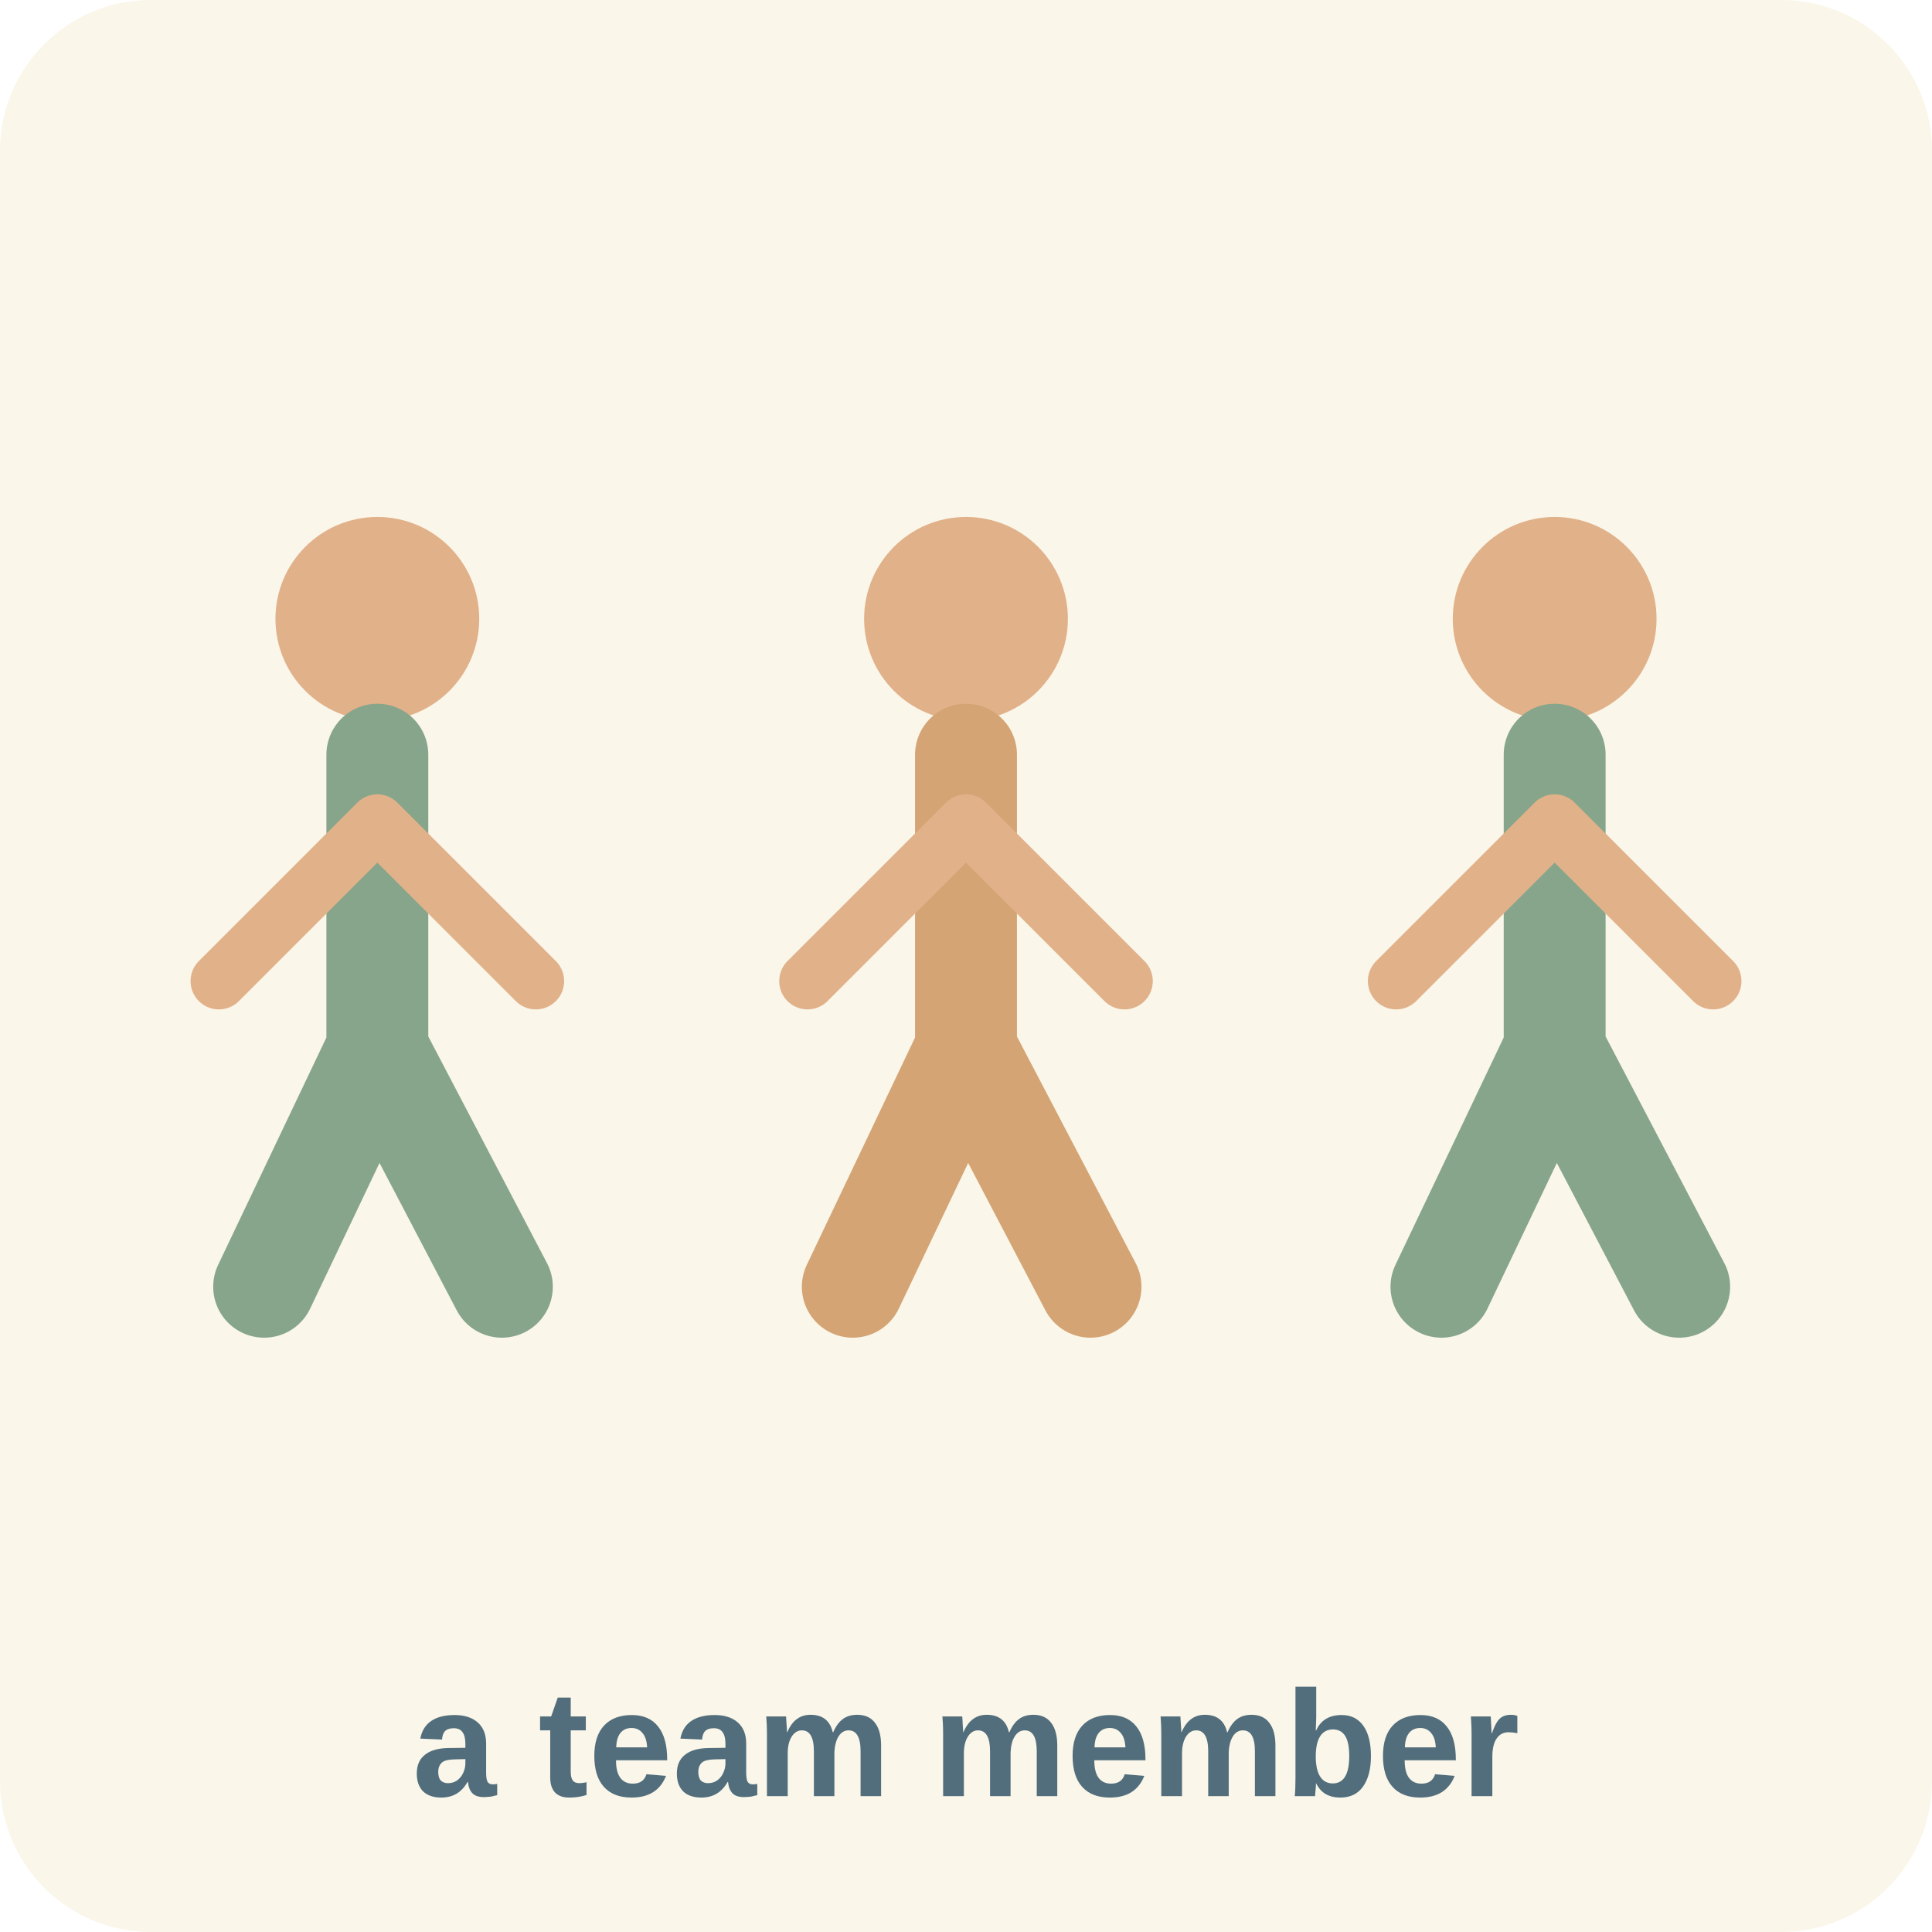
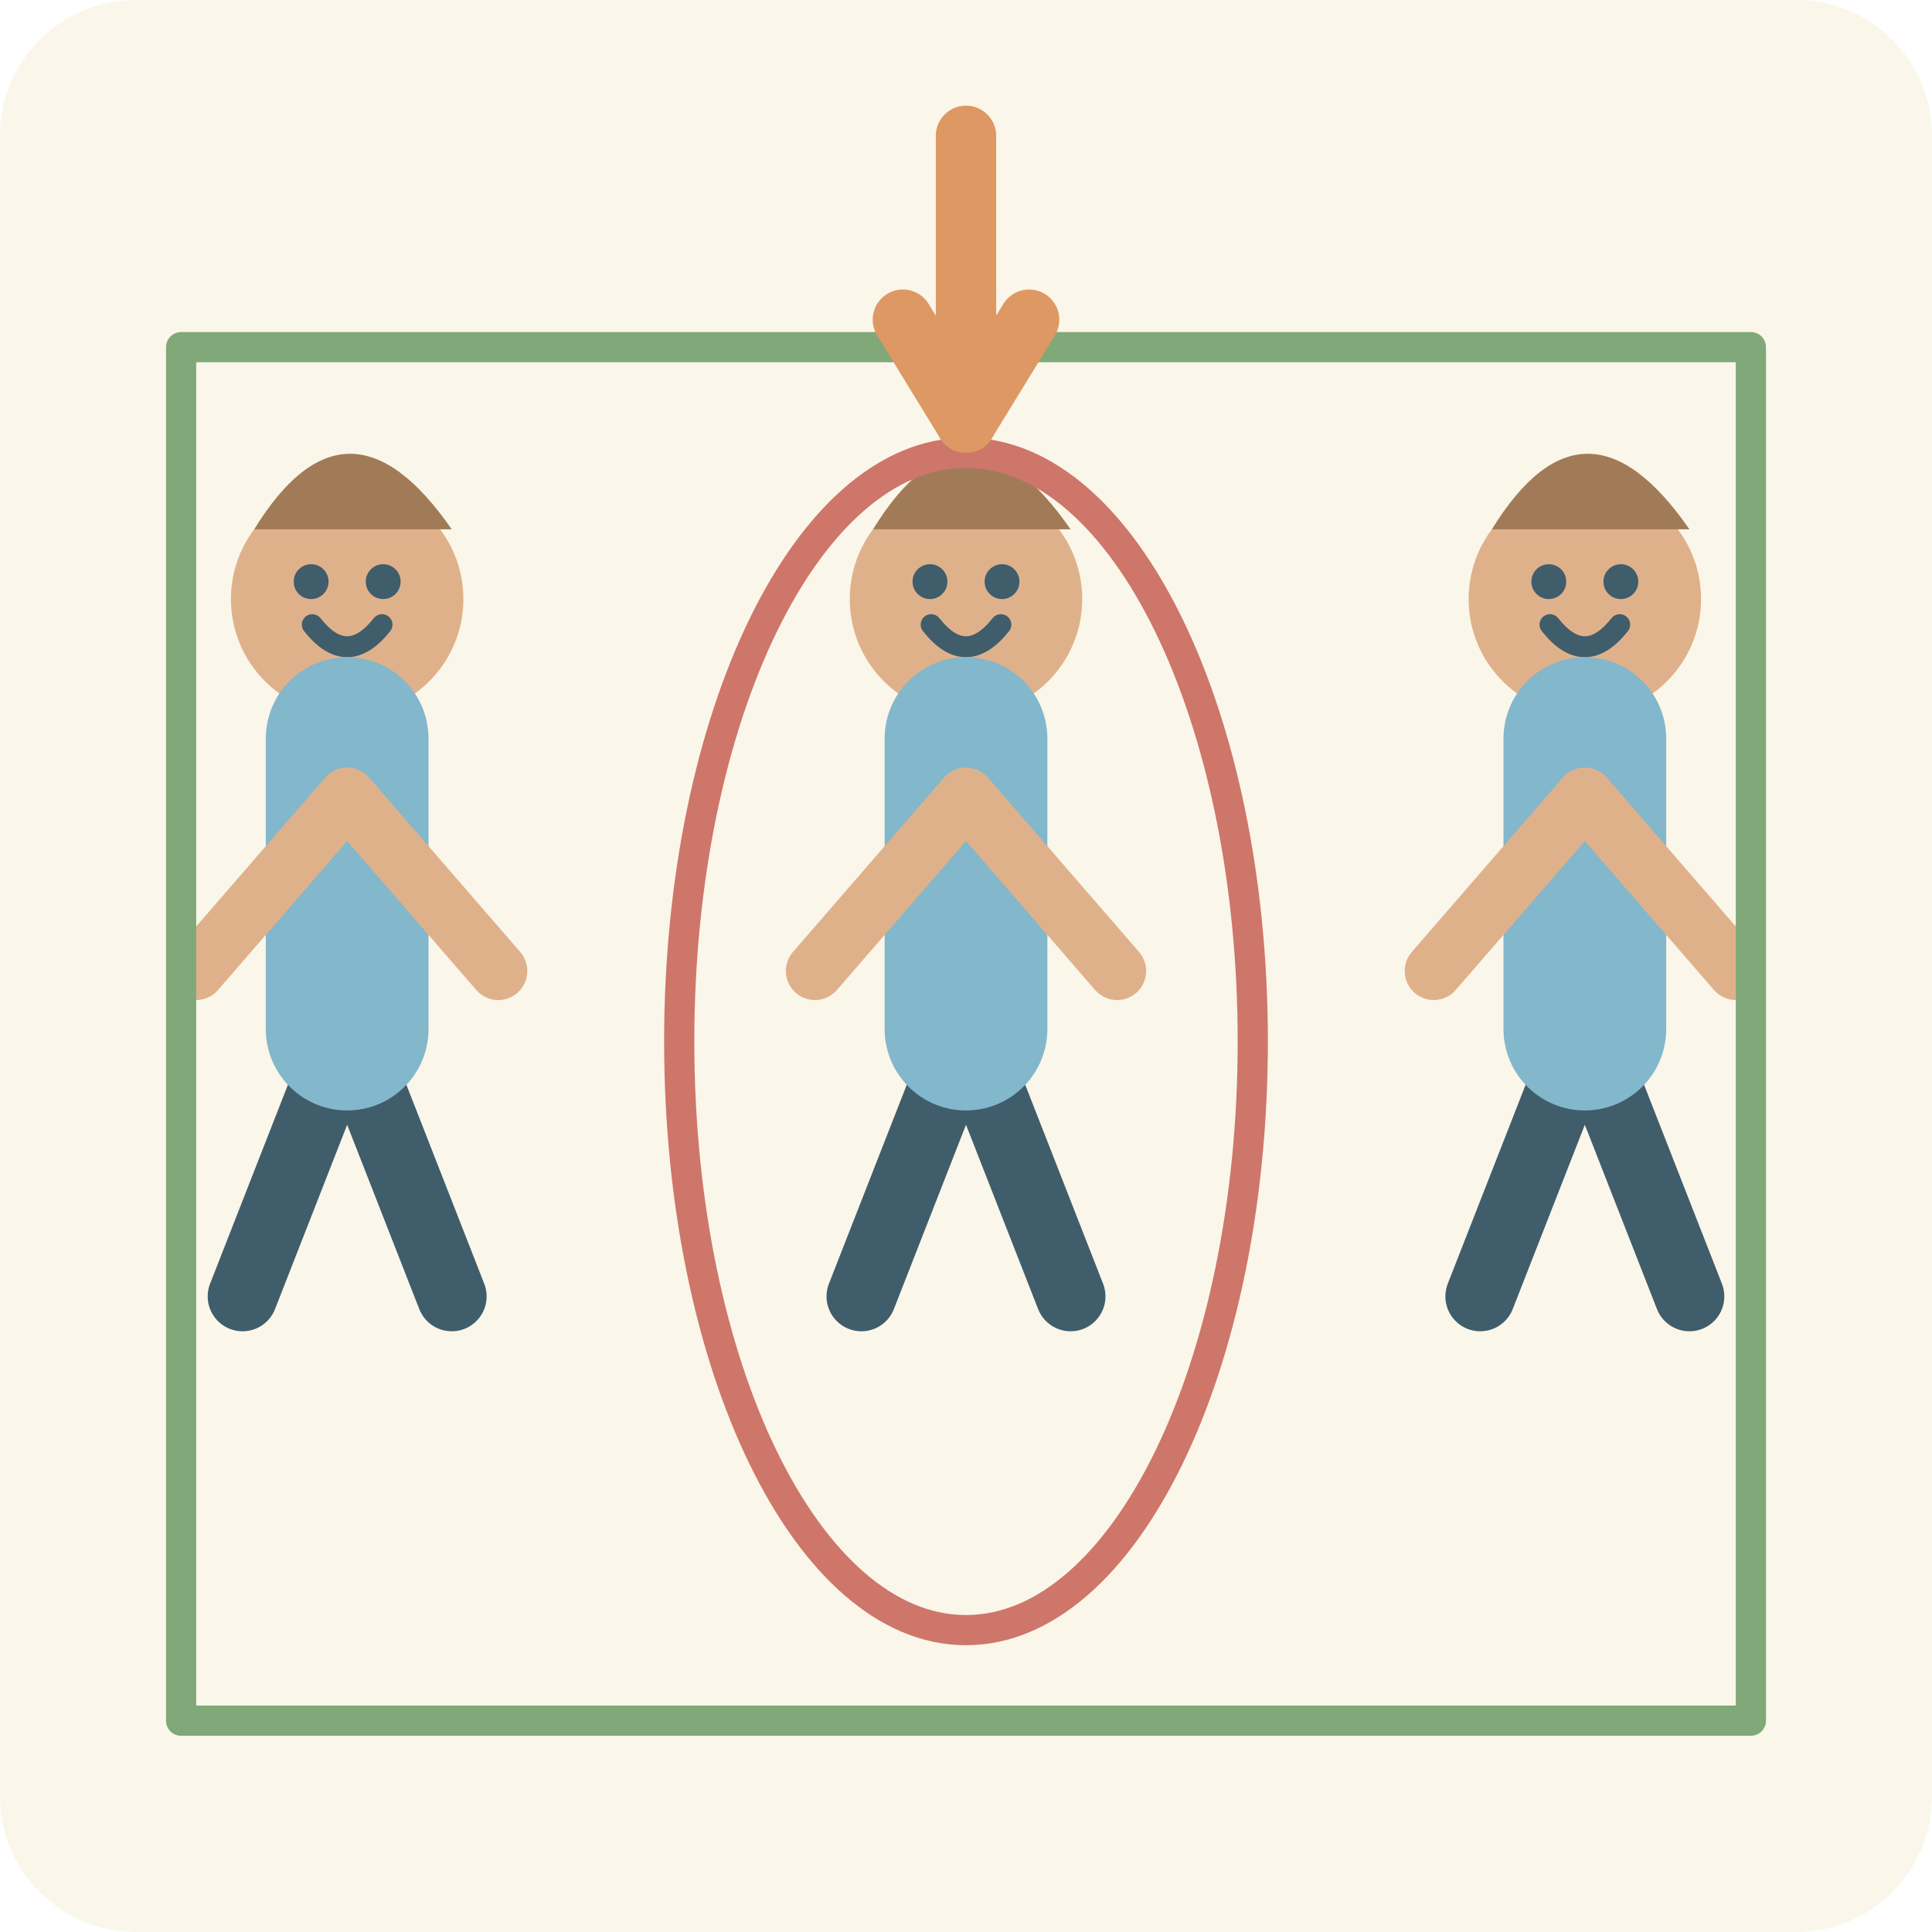
<svg xmlns="http://www.w3.org/2000/svg" width="256" height="256" viewBox="0 0 128 128">
-   <rect width="128" height="128" rx="10" fill="#faf6e9" />
-   <g transform="translate(25 41) scale(0.75)">
-     <g transform="translate(0 0) scale(1)">
-       <circle cx="0" cy="0" r="9" fill="#e1b18a" />
-       <path d="M0 12V38M0 38L-10 59M0 38L11 59" fill="none" stroke="#86a58a" stroke-width="9" stroke-linecap="round" stroke-linejoin="round" />
-       <path d="M0 18L-14 32M0 18L14 32" fill="none" stroke="#e1b18a" stroke-width="5" stroke-linecap="round" stroke-linejoin="round" />
-     </g>
+   <rect x="0" y="0" width="128" height="128" rx="9" fill="#faf6e9" />
+   <g transform="translate(23 42) scale(0.77)">
+     <circle cx="0" cy="-3" r="10" fill="#dfb18b" />
+     <circle cx="-3.1" cy="-4.5" r="1.5" fill="#405d6b" />
+     <circle cx="3.1" cy="-4.5" r="1.5" fill="#405d6b" />
+     <path d="M-3 -0.8Q0 3 3 -0.8" fill="none" stroke="#405d6b" stroke-width="1.8" stroke-linecap="round" stroke-linejoin="round" />
+     <path d="M-8 -9Q0 -22 9 -9" fill="#a17b57" stroke="none" stroke-width="4" stroke-linecap="round" stroke-linejoin="round" />
+     <path d="M0 34L-9 57M0 34L9 57" fill="none" stroke="#405d6b" stroke-width="6" stroke-linecap="round" stroke-linejoin="round" />
+     <path d="M0 9V34" fill="none" stroke="#83b7cb" stroke-width="14" stroke-linecap="round" stroke-linejoin="round" />
+     <path d="M0 14L-13 29M0 14L13 29" fill="none" stroke="#dfb18b" stroke-width="5" stroke-linecap="round" stroke-linejoin="round" />
  </g>
-   <g transform="translate(64 41) scale(0.75)">
-     <g transform="translate(0 0) scale(1)">
-       <circle cx="0" cy="0" r="9" fill="#e1b18a" />
-       <path d="M0 12V38M0 38L-10 59M0 38L11 59" fill="none" stroke="#d4a474" stroke-width="9" stroke-linecap="round" stroke-linejoin="round" />
-       <path d="M0 18L-14 32M0 18L14 32" fill="none" stroke="#e1b18a" stroke-width="5" stroke-linecap="round" stroke-linejoin="round" />
-     </g>
+   <g transform="translate(64 42) scale(0.77)">
+     <circle cx="0" cy="-3" r="10" fill="#dfb18b" />
+     <circle cx="-3.1" cy="-4.5" r="1.5" fill="#405d6b" />
+     <circle cx="3.1" cy="-4.5" r="1.5" fill="#405d6b" />
+     <path d="M-3 -0.8Q0 3 3 -0.8" fill="none" stroke="#405d6b" stroke-width="1.8" stroke-linecap="round" stroke-linejoin="round" />
+     <path d="M-8 -9Q0 -22 9 -9" fill="#a17b57" stroke="none" stroke-width="4" stroke-linecap="round" stroke-linejoin="round" />
+     <path d="M0 34L-9 57M0 34L9 57" fill="none" stroke="#405d6b" stroke-width="6" stroke-linecap="round" stroke-linejoin="round" />
+     <path d="M0 9V34" fill="none" stroke="#83b7cb" stroke-width="14" stroke-linecap="round" stroke-linejoin="round" />
+     <path d="M0 14L-13 29M0 14L13 29" fill="none" stroke="#dfb18b" stroke-width="5" stroke-linecap="round" stroke-linejoin="round" />
  </g>
-   <g transform="translate(103 41) scale(0.75)">
-     <g transform="translate(0 0) scale(1)">
-       <circle cx="0" cy="0" r="9" fill="#e1b18a" />
-       <path d="M0 12V38M0 38L-10 59M0 38L11 59" fill="none" stroke="#86a58a" stroke-width="9" stroke-linecap="round" stroke-linejoin="round" />
-       <path d="M0 18L-14 32M0 18L14 32" fill="none" stroke="#e1b18a" stroke-width="5" stroke-linecap="round" stroke-linejoin="round" />
-     </g>
+   <g transform="translate(105 42) scale(0.77)">
+     <circle cx="0" cy="-3" r="10" fill="#dfb18b" />
+     <circle cx="-3.1" cy="-4.5" r="1.5" fill="#405d6b" />
+     <circle cx="3.1" cy="-4.5" r="1.5" fill="#405d6b" />
+     <path d="M-3 -0.8Q0 3 3 -0.8" fill="none" stroke="#405d6b" stroke-width="1.8" stroke-linecap="round" stroke-linejoin="round" />
+     <path d="M-8 -9Q0 -22 9 -9" fill="#a17b57" stroke="none" stroke-width="4" stroke-linecap="round" stroke-linejoin="round" />
+     <path d="M0 34L-9 57M0 34L9 57" fill="none" stroke="#405d6b" stroke-width="6" stroke-linecap="round" stroke-linejoin="round" />
+     <path d="M0 9V34" fill="none" stroke="#83b7cb" stroke-width="14" stroke-linecap="round" stroke-linejoin="round" />
+     <path d="M0 14L-13 29M0 14L13 29" fill="none" stroke="#dfb18b" stroke-width="5" stroke-linecap="round" stroke-linejoin="round" />
  </g>
-   <text x="64" y="119" text-anchor="middle" font-family="Arial,sans-serif" font-size="10" font-weight="600" fill="#526e7c">a team member</text>
+   <path d="M12 114H116V23H12Z" fill="none" stroke="#81a878" stroke-width="2" stroke-linecap="round" stroke-linejoin="round" />
+   <ellipse cx="64" cy="69" rx="19" ry="39" fill="none" stroke="#ce766a" stroke-width="2" />
+   <path d="M64 9L64 28" fill="none" stroke="#dd9864" stroke-width="4" stroke-linecap="round" stroke-linejoin="round" />
+   <path d="M59.819 21.18L64 28L68.181 21.18" fill="none" stroke="#dd9864" stroke-width="4" stroke-linecap="round" stroke-linejoin="round" />
</svg>
